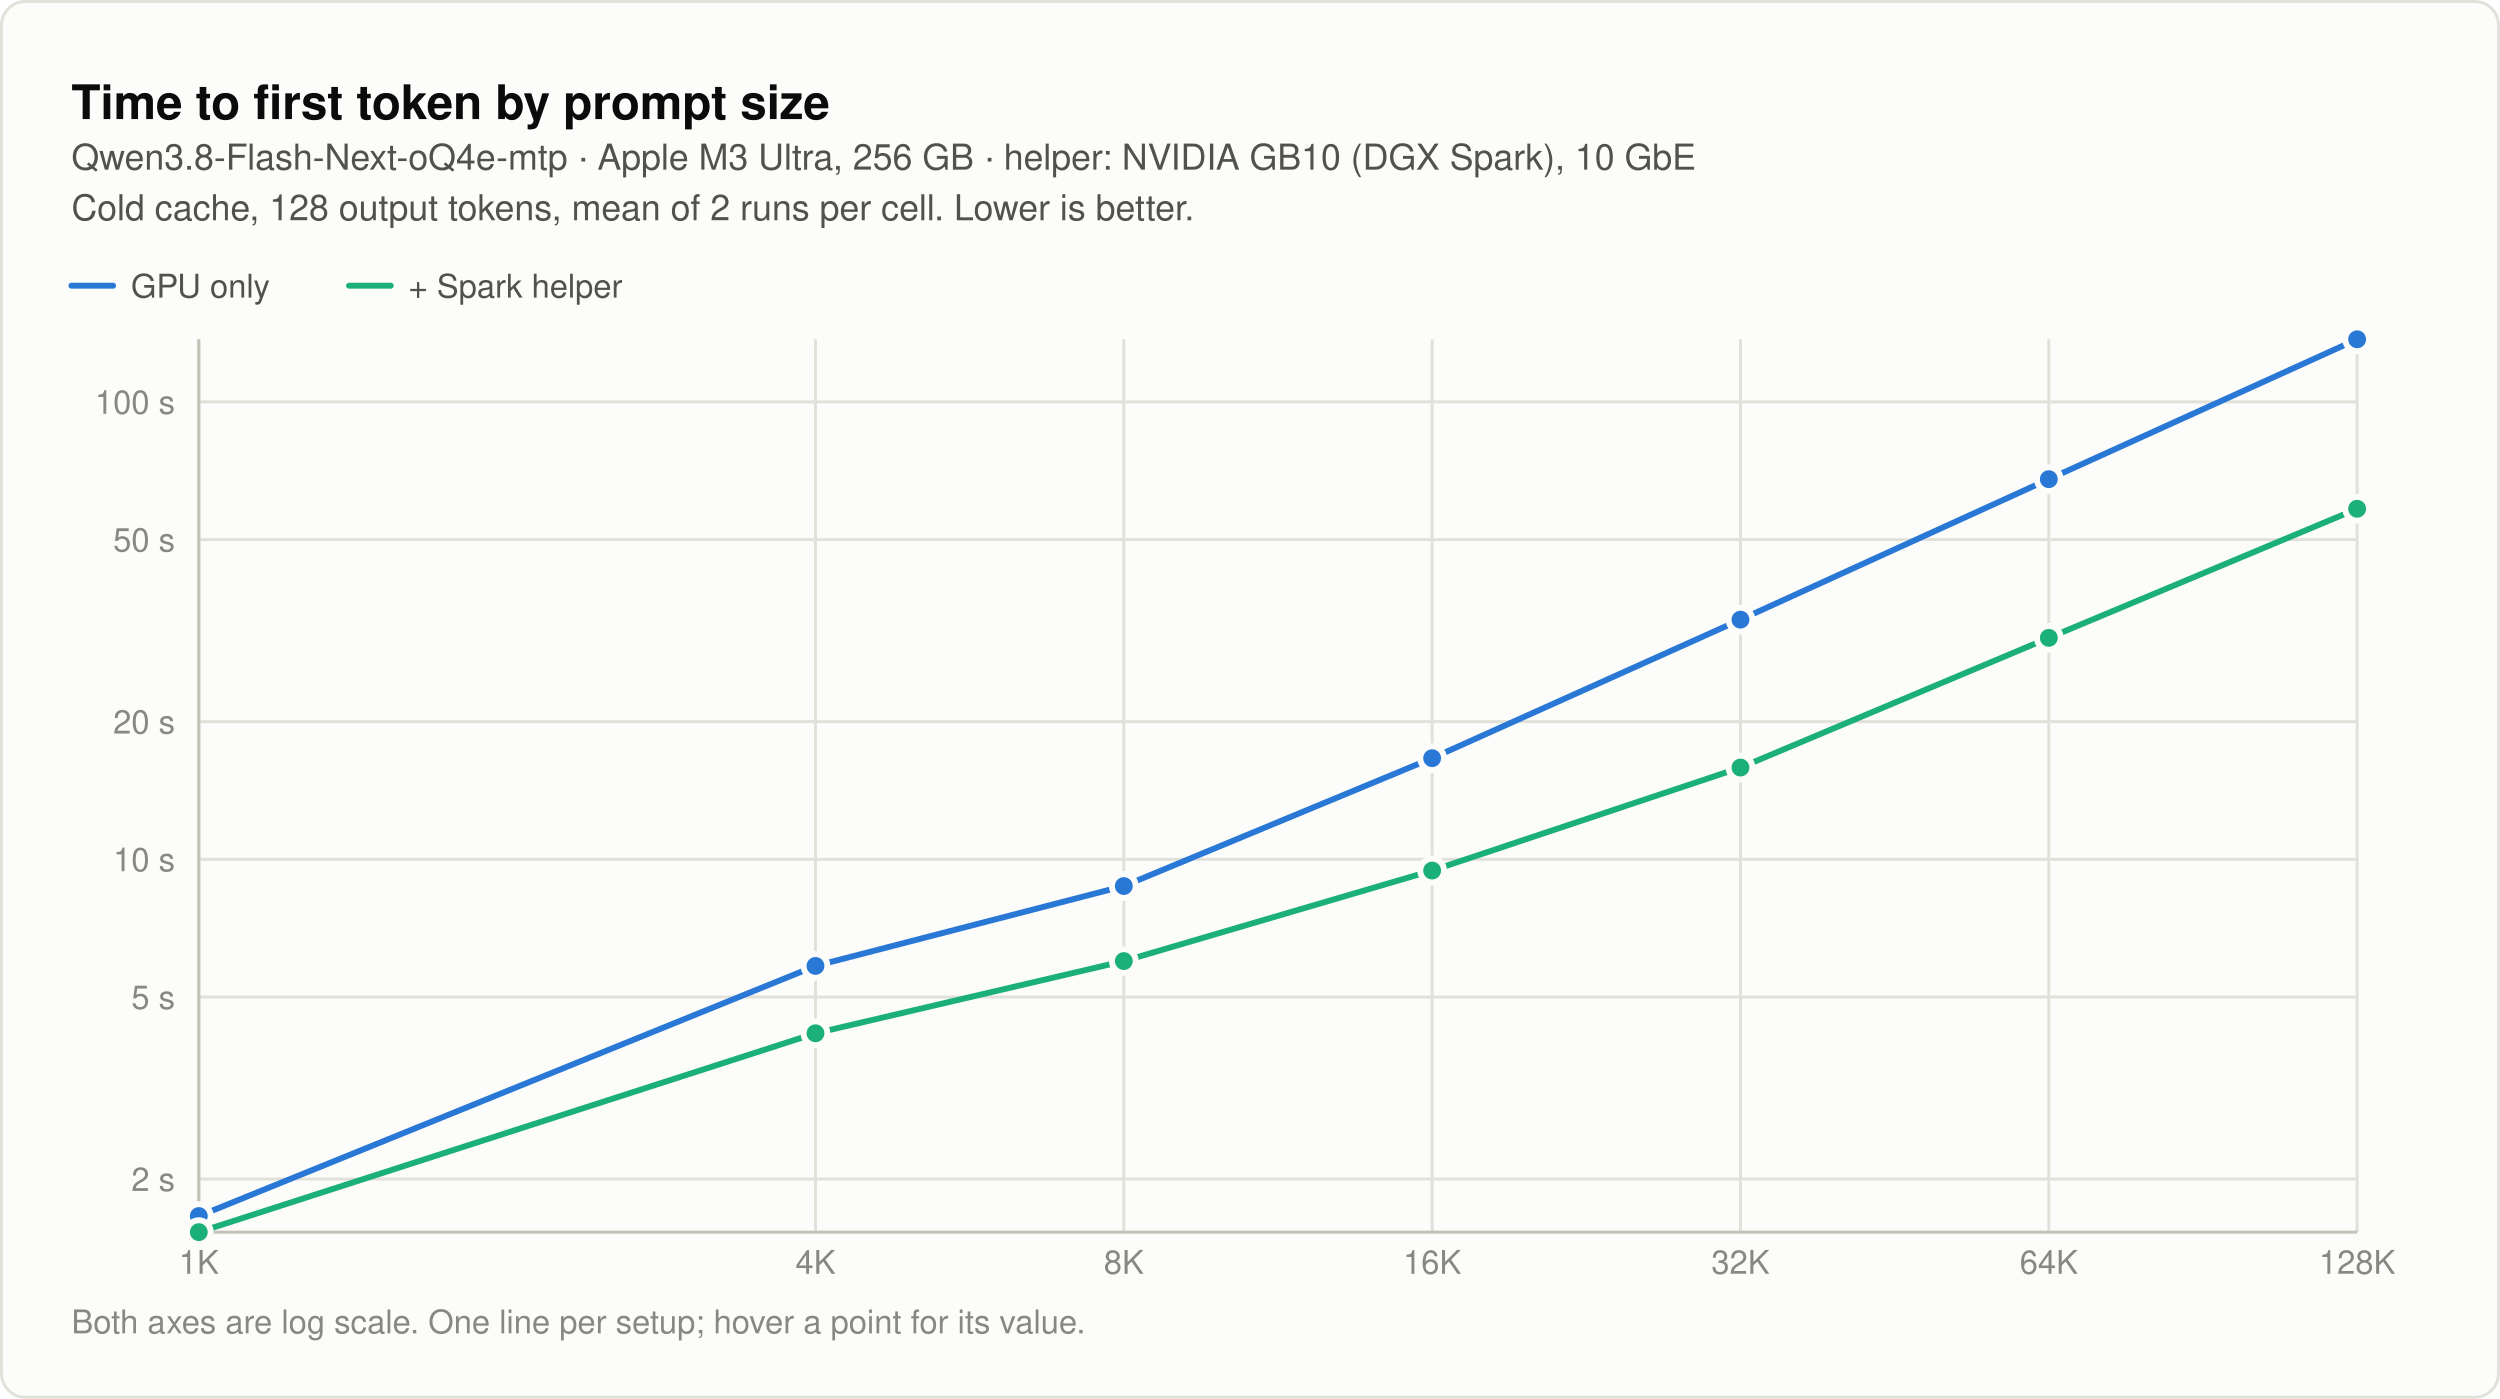
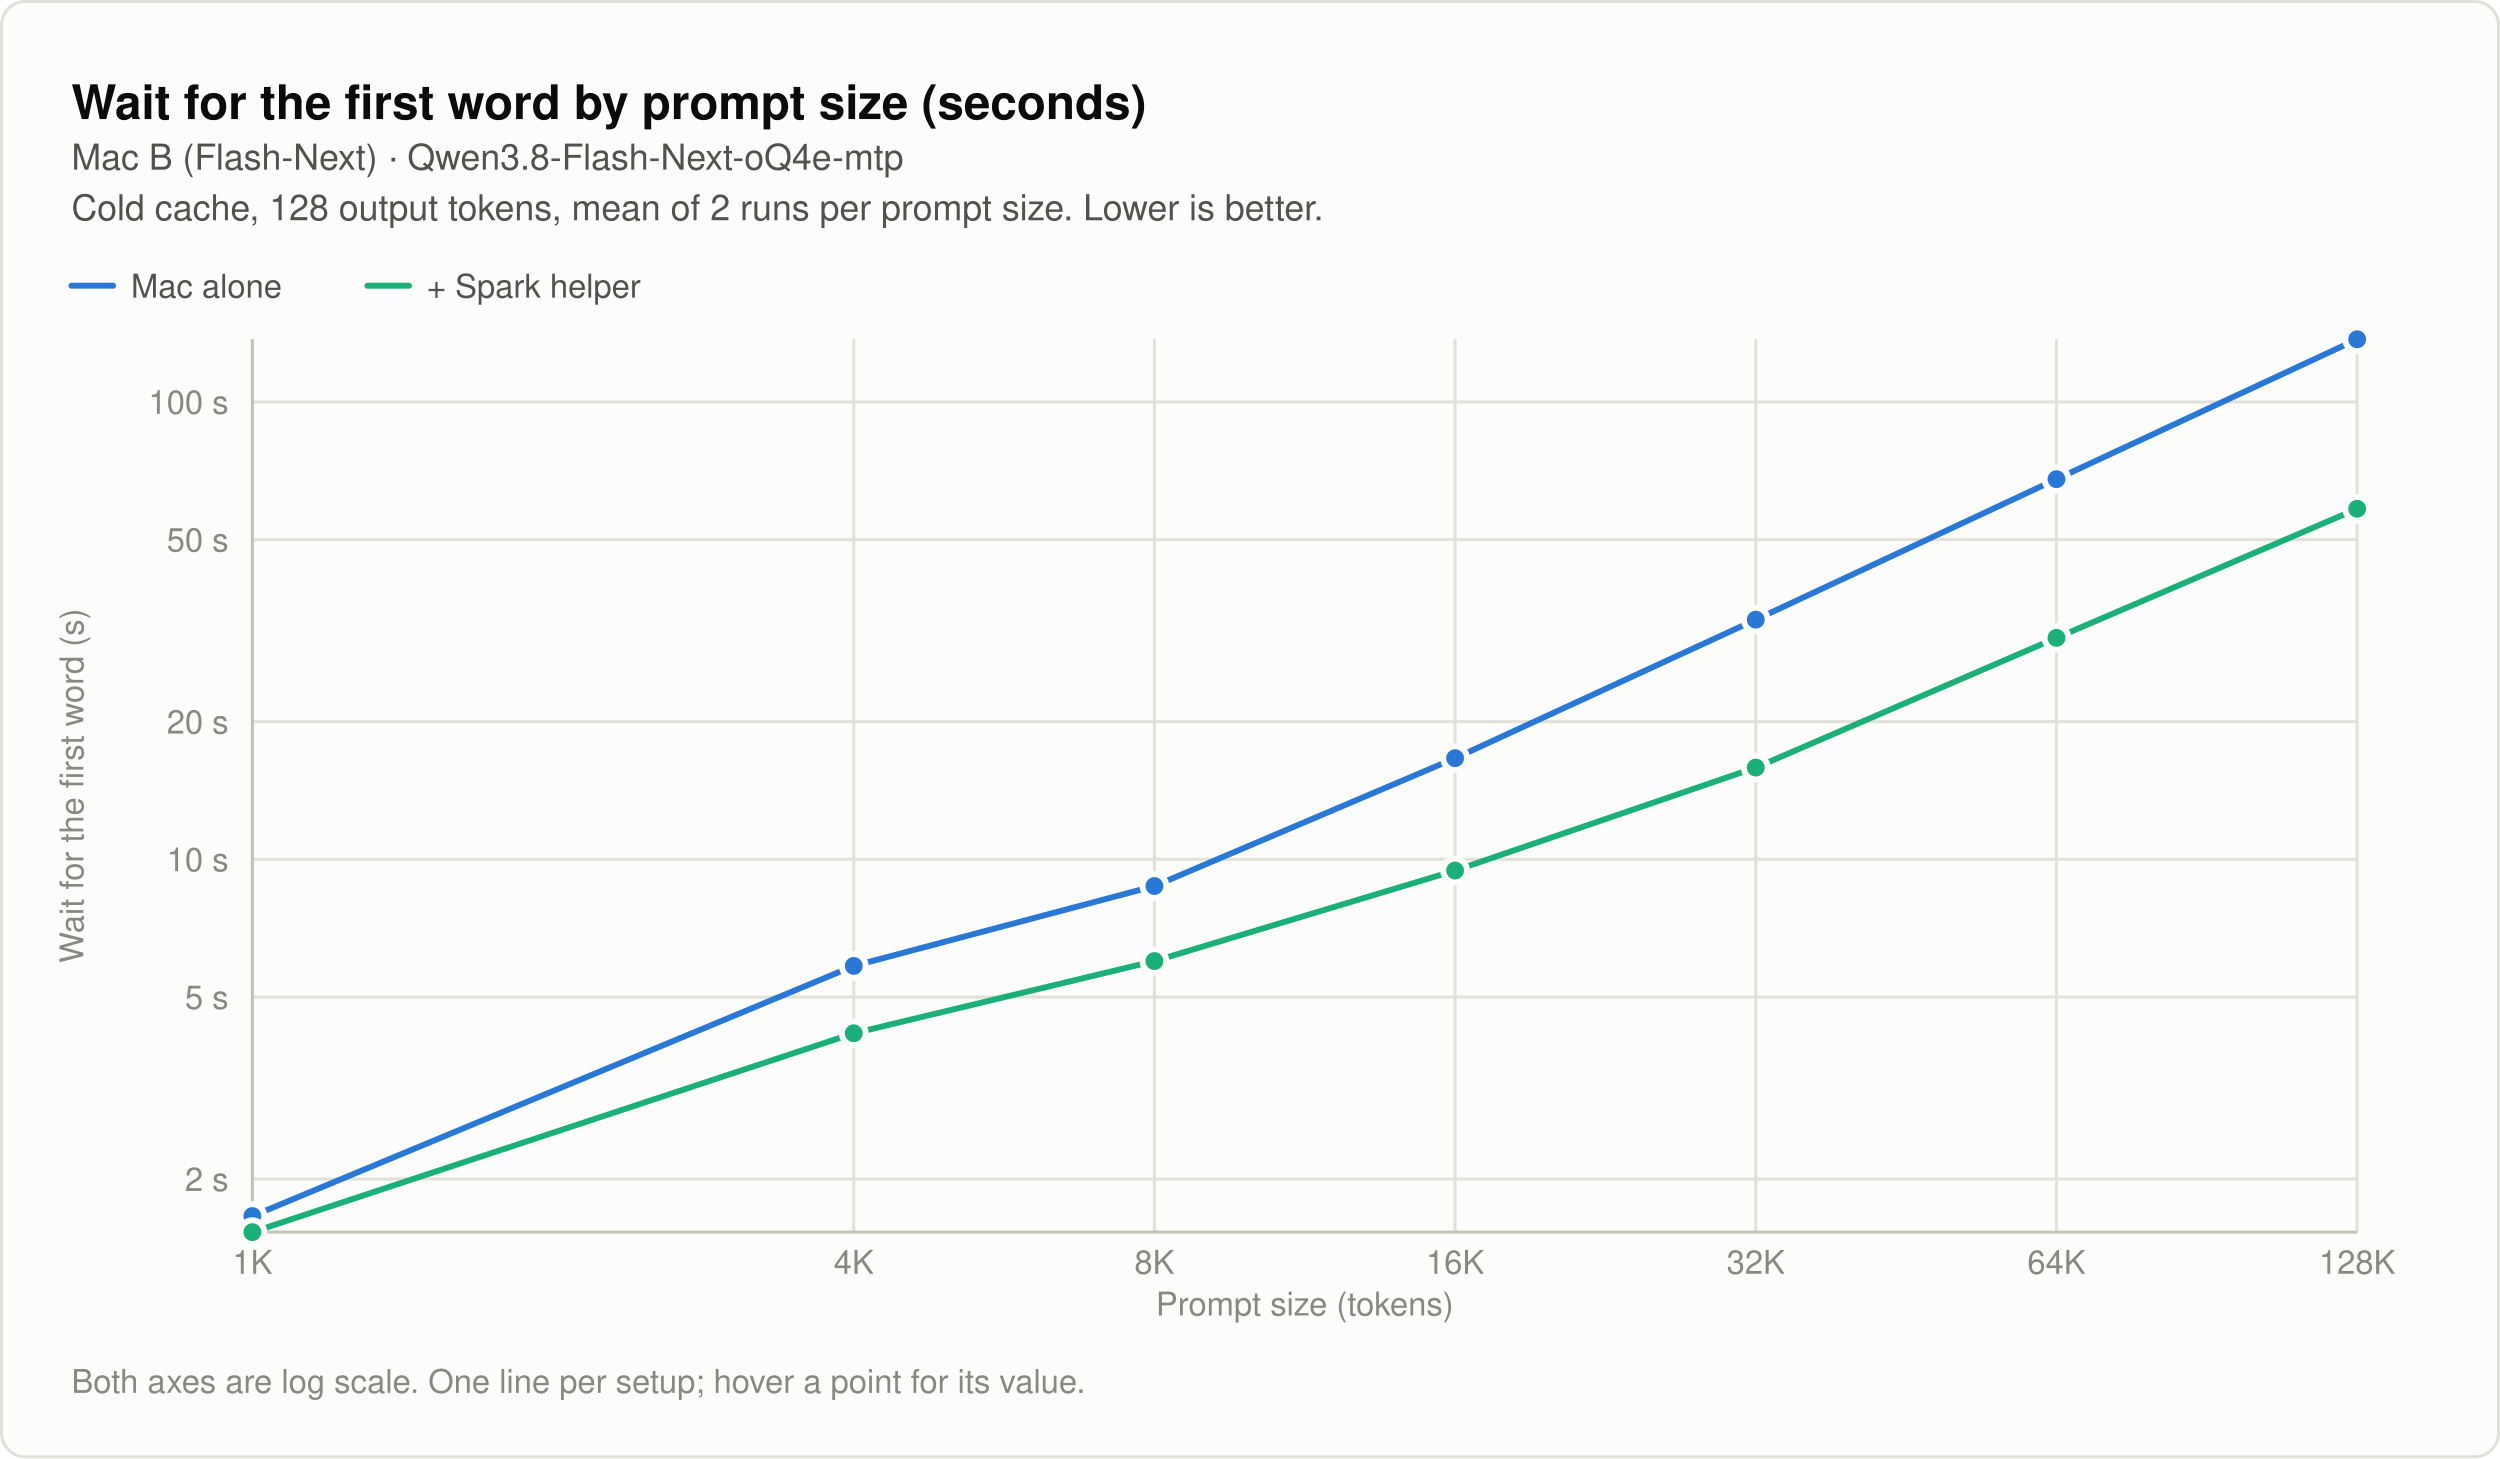
- <svg xmlns="http://www.w3.org/2000/svg" width="840" height="470" viewBox="0 0 840 470" role="img" aria-label="Time to first token by prompt size Qwen3.8-Flash-Next-oQ4e-mtp · Apple M3 Ultra, 256 GB · helper: NVIDIA GB10 (DGX Spark), 10 GbE Cold cache, 128 output tokens, mean of 2 runs per cell. Lower is better." font-family="system-ui, -apple-system, 'Segoe UI', Helvetica, Arial, sans-serif">
-   <rect x="0.5" y="0.5" width="839" height="469" fill="#fcfcfb" rx="8" stroke="#e1e0d9" stroke-width="1" />
-   <text x="24" y="40" font-size="16" fill="#0b0b0b" font-weight="600">Time to first token by prompt size</text>
-   <text x="24" y="57" font-size="12" fill="#52514e">Qwen3.8-Flash-Next-oQ4e-mtp · Apple M3 Ultra, 256 GB · helper: NVIDIA GB10 (DGX Spark), 10 GbE</text>
-   <text x="24" y="74" font-size="12" fill="#52514e">Cold cache, 128 output tokens, mean of 2 runs per cell. Lower is better.</text>
+ <svg xmlns="http://www.w3.org/2000/svg" width="840" height="490" viewBox="0 0 840 490" role="img" aria-label="Wait for the first word by prompt size (seconds) Mac B (Flash-Next) · Qwen3.8-Flash-Next-oQ4e-mtp Cold cache, 128 output tokens, mean of 2 runs per prompt size. Lower is better." font-family="system-ui, -apple-system, 'Segoe UI', Helvetica, Arial, sans-serif">
+   <rect x="0.5" y="0.5" width="839" height="489" fill="#fcfcfb" rx="8" stroke="#e1e0d9" stroke-width="1" />
+   <text x="24" y="40" font-size="16" fill="#0b0b0b" font-weight="600">Wait for the first word by prompt size (seconds)</text>
+   <text x="24" y="57" font-size="12" fill="#52514e">Mac B (Flash-Next) · Qwen3.8-Flash-Next-oQ4e-mtp</text>
+   <text x="24" y="74" font-size="12" fill="#52514e">Cold cache, 128 output tokens, mean of 2 runs per prompt size. Lower is better.</text>
  <line x1="24" y1="96" x2="38" y2="96" stroke="#2a78d6" stroke-width="2" stroke-linecap="round" />
-   <text x="44" y="100" font-size="11" fill="#52514e">GPU only</text>
-   <line x1="117.28" y1="96" x2="131.28" y2="96" stroke="#1baf7a" stroke-width="2" stroke-linecap="round" />
-   <text x="137.28" y="100" font-size="11" fill="#52514e">+ Spark helper</text>
-   <line x1="66.8" y1="396.16" x2="792" y2="396.16" stroke="#e1e0d9" stroke-width="1" />
-   <text x="58.8" y="400.16" font-size="11" fill="#898781" text-anchor="end">2 s</text>
-   <line x1="66.8" y1="335" x2="792" y2="335" stroke="#e1e0d9" stroke-width="1" />
-   <text x="58.8" y="339" font-size="11" fill="#898781" text-anchor="end">5 s</text>
-   <line x1="66.8" y1="288.73" x2="792" y2="288.73" stroke="#e1e0d9" stroke-width="1" />
-   <text x="58.8" y="292.73" font-size="11" fill="#898781" text-anchor="end">10 s</text>
-   <line x1="66.8" y1="242.47" x2="792" y2="242.47" stroke="#e1e0d9" stroke-width="1" />
-   <text x="58.8" y="246.47" font-size="11" fill="#898781" text-anchor="end">20 s</text>
-   <line x1="66.8" y1="181.3" x2="792" y2="181.3" stroke="#e1e0d9" stroke-width="1" />
-   <text x="58.8" y="185.3" font-size="11" fill="#898781" text-anchor="end">50 s</text>
-   <line x1="66.8" y1="135.04" x2="792" y2="135.04" stroke="#e1e0d9" stroke-width="1" />
-   <text x="58.8" y="139.04" font-size="11" fill="#898781" text-anchor="end">100 s</text>
-   <line x1="66.8" y1="114" x2="66.8" y2="414" stroke="#e1e0d9" stroke-width="1" />
-   <text x="66.8" y="428" font-size="11" fill="#898781" text-anchor="middle">1K</text>
-   <line x1="274" y1="114" x2="274" y2="414" stroke="#e1e0d9" stroke-width="1" />
-   <text x="274" y="428" font-size="11" fill="#898781" text-anchor="middle">4K</text>
-   <line x1="377.6" y1="114" x2="377.6" y2="414" stroke="#e1e0d9" stroke-width="1" />
-   <text x="377.6" y="428" font-size="11" fill="#898781" text-anchor="middle">8K</text>
-   <line x1="481.2" y1="114" x2="481.2" y2="414" stroke="#e1e0d9" stroke-width="1" />
-   <text x="481.2" y="428" font-size="11" fill="#898781" text-anchor="middle">16K</text>
-   <line x1="584.8" y1="114" x2="584.8" y2="414" stroke="#e1e0d9" stroke-width="1" />
-   <text x="584.8" y="428" font-size="11" fill="#898781" text-anchor="middle">32K</text>
-   <line x1="688.4" y1="114" x2="688.4" y2="414" stroke="#e1e0d9" stroke-width="1" />
-   <text x="688.4" y="428" font-size="11" fill="#898781" text-anchor="middle">64K</text>
+   <text x="44" y="100" font-size="11" fill="#52514e">Mac alone</text>
+   <line x1="123.44" y1="96" x2="137.44" y2="96" stroke="#1baf7a" stroke-width="2" stroke-linecap="round" />
+   <text x="143.44" y="100" font-size="11" fill="#52514e">+ Spark helper</text>
+   <line x1="84.8" y1="396.16" x2="792" y2="396.16" stroke="#e1e0d9" stroke-width="1" />
+   <text x="76.8" y="400.16" font-size="11" fill="#898781" text-anchor="end">2 s</text>
+   <line x1="84.8" y1="335" x2="792" y2="335" stroke="#e1e0d9" stroke-width="1" />
+   <text x="76.8" y="339" font-size="11" fill="#898781" text-anchor="end">5 s</text>
+   <line x1="84.8" y1="288.73" x2="792" y2="288.73" stroke="#e1e0d9" stroke-width="1" />
+   <text x="76.8" y="292.73" font-size="11" fill="#898781" text-anchor="end">10 s</text>
+   <line x1="84.8" y1="242.47" x2="792" y2="242.47" stroke="#e1e0d9" stroke-width="1" />
+   <text x="76.8" y="246.47" font-size="11" fill="#898781" text-anchor="end">20 s</text>
+   <line x1="84.8" y1="181.3" x2="792" y2="181.3" stroke="#e1e0d9" stroke-width="1" />
+   <text x="76.8" y="185.3" font-size="11" fill="#898781" text-anchor="end">50 s</text>
+   <line x1="84.8" y1="135.04" x2="792" y2="135.04" stroke="#e1e0d9" stroke-width="1" />
+   <text x="76.8" y="139.04" font-size="11" fill="#898781" text-anchor="end">100 s</text>
+   <line x1="84.8" y1="114" x2="84.8" y2="414" stroke="#e1e0d9" stroke-width="1" />
+   <text x="84.8" y="428" font-size="11" fill="#898781" text-anchor="middle">1K</text>
+   <line x1="286.86" y1="114" x2="286.86" y2="414" stroke="#e1e0d9" stroke-width="1" />
+   <text x="286.86" y="428" font-size="11" fill="#898781" text-anchor="middle">4K</text>
+   <line x1="387.89" y1="114" x2="387.89" y2="414" stroke="#e1e0d9" stroke-width="1" />
+   <text x="387.89" y="428" font-size="11" fill="#898781" text-anchor="middle">8K</text>
+   <line x1="488.91" y1="114" x2="488.91" y2="414" stroke="#e1e0d9" stroke-width="1" />
+   <text x="488.91" y="428" font-size="11" fill="#898781" text-anchor="middle">16K</text>
+   <line x1="589.94" y1="114" x2="589.94" y2="414" stroke="#e1e0d9" stroke-width="1" />
+   <text x="589.94" y="428" font-size="11" fill="#898781" text-anchor="middle">32K</text>
+   <line x1="690.97" y1="114" x2="690.97" y2="414" stroke="#e1e0d9" stroke-width="1" />
+   <text x="690.97" y="428" font-size="11" fill="#898781" text-anchor="middle">64K</text>
  <line x1="792" y1="114" x2="792" y2="414" stroke="#e1e0d9" stroke-width="1" />
  <text x="792" y="428" font-size="11" fill="#898781" text-anchor="middle">128K</text>
-   <line x1="66.8" y1="114" x2="66.8" y2="414" stroke="#c3c2b7" stroke-width="1" />
-   <line x1="66.8" y1="414" x2="792" y2="414" stroke="#c3c2b7" stroke-width="1" />
-   <line x1="66.8" y1="408.6" x2="274" y2="324.55" stroke="#2a78d6" stroke-width="2" stroke-linecap="round" />
-   <line x1="274" y1="324.55" x2="377.6" y2="297.71" stroke="#2a78d6" stroke-width="2" stroke-linecap="round" />
-   <line x1="377.6" y1="297.71" x2="481.2" y2="254.75" stroke="#2a78d6" stroke-width="2" stroke-linecap="round" />
-   <line x1="481.2" y1="254.75" x2="584.8" y2="208.2" stroke="#2a78d6" stroke-width="2" stroke-linecap="round" />
-   <line x1="584.8" y1="208.2" x2="688.4" y2="161" stroke="#2a78d6" stroke-width="2" stroke-linecap="round" />
-   <line x1="688.4" y1="161" x2="792" y2="114" stroke="#2a78d6" stroke-width="2" stroke-linecap="round" />
-   <circle cx="66.8" cy="408.6" r="4" fill="#2a78d6" stroke="#fcfcfb" stroke-width="2" />
-   <circle cx="274" cy="324.55" r="4" fill="#2a78d6" stroke="#fcfcfb" stroke-width="2" />
-   <circle cx="377.6" cy="297.71" r="4" fill="#2a78d6" stroke="#fcfcfb" stroke-width="2" />
-   <circle cx="481.2" cy="254.75" r="4" fill="#2a78d6" stroke="#fcfcfb" stroke-width="2" />
-   <circle cx="584.8" cy="208.2" r="4" fill="#2a78d6" stroke="#fcfcfb" stroke-width="2" />
-   <circle cx="688.4" cy="161" r="4" fill="#2a78d6" stroke="#fcfcfb" stroke-width="2" />
+   <line x1="84.8" y1="114" x2="84.8" y2="414" stroke="#c3c2b7" stroke-width="1" />
+   <line x1="84.8" y1="414" x2="792" y2="414" stroke="#c3c2b7" stroke-width="1" />
+   <line x1="84.8" y1="408.6" x2="286.86" y2="324.55" stroke="#2a78d6" stroke-width="2" stroke-linecap="round" />
+   <line x1="286.86" y1="324.55" x2="387.89" y2="297.71" stroke="#2a78d6" stroke-width="2" stroke-linecap="round" />
+   <line x1="387.89" y1="297.71" x2="488.91" y2="254.75" stroke="#2a78d6" stroke-width="2" stroke-linecap="round" />
+   <line x1="488.91" y1="254.75" x2="589.94" y2="208.2" stroke="#2a78d6" stroke-width="2" stroke-linecap="round" />
+   <line x1="589.94" y1="208.2" x2="690.97" y2="161" stroke="#2a78d6" stroke-width="2" stroke-linecap="round" />
+   <line x1="690.97" y1="161" x2="792" y2="114" stroke="#2a78d6" stroke-width="2" stroke-linecap="round" />
+   <circle cx="84.8" cy="408.6" r="4" fill="#2a78d6" stroke="#fcfcfb" stroke-width="2" />
+   <circle cx="286.86" cy="324.55" r="4" fill="#2a78d6" stroke="#fcfcfb" stroke-width="2" />
+   <circle cx="387.89" cy="297.71" r="4" fill="#2a78d6" stroke="#fcfcfb" stroke-width="2" />
+   <circle cx="488.91" cy="254.75" r="4" fill="#2a78d6" stroke="#fcfcfb" stroke-width="2" />
+   <circle cx="589.94" cy="208.2" r="4" fill="#2a78d6" stroke="#fcfcfb" stroke-width="2" />
+   <circle cx="690.97" cy="161" r="4" fill="#2a78d6" stroke="#fcfcfb" stroke-width="2" />
  <circle cx="792" cy="114" r="4" fill="#2a78d6" stroke="#fcfcfb" stroke-width="2" />
-   <line x1="66.8" y1="414" x2="274" y2="347.18" stroke="#1baf7a" stroke-width="2" stroke-linecap="round" />
-   <line x1="274" y1="347.18" x2="377.6" y2="322.92" stroke="#1baf7a" stroke-width="2" stroke-linecap="round" />
-   <line x1="377.6" y1="322.92" x2="481.2" y2="292.5" stroke="#1baf7a" stroke-width="2" stroke-linecap="round" />
-   <line x1="481.2" y1="292.5" x2="584.8" y2="257.9" stroke="#1baf7a" stroke-width="2" stroke-linecap="round" />
-   <line x1="584.8" y1="257.9" x2="688.4" y2="214.32" stroke="#1baf7a" stroke-width="2" stroke-linecap="round" />
-   <line x1="688.4" y1="214.32" x2="792" y2="170.95" stroke="#1baf7a" stroke-width="2" stroke-linecap="round" />
-   <circle cx="66.8" cy="414" r="4" fill="#1baf7a" stroke="#fcfcfb" stroke-width="2" />
-   <circle cx="274" cy="347.18" r="4" fill="#1baf7a" stroke="#fcfcfb" stroke-width="2" />
-   <circle cx="377.6" cy="322.92" r="4" fill="#1baf7a" stroke="#fcfcfb" stroke-width="2" />
-   <circle cx="481.2" cy="292.5" r="4" fill="#1baf7a" stroke="#fcfcfb" stroke-width="2" />
-   <circle cx="584.8" cy="257.9" r="4" fill="#1baf7a" stroke="#fcfcfb" stroke-width="2" />
-   <circle cx="688.4" cy="214.32" r="4" fill="#1baf7a" stroke="#fcfcfb" stroke-width="2" />
+   <line x1="84.8" y1="414" x2="286.86" y2="347.18" stroke="#1baf7a" stroke-width="2" stroke-linecap="round" />
+   <line x1="286.86" y1="347.18" x2="387.89" y2="322.92" stroke="#1baf7a" stroke-width="2" stroke-linecap="round" />
+   <line x1="387.89" y1="322.92" x2="488.91" y2="292.5" stroke="#1baf7a" stroke-width="2" stroke-linecap="round" />
+   <line x1="488.91" y1="292.5" x2="589.94" y2="257.9" stroke="#1baf7a" stroke-width="2" stroke-linecap="round" />
+   <line x1="589.94" y1="257.9" x2="690.97" y2="214.32" stroke="#1baf7a" stroke-width="2" stroke-linecap="round" />
+   <line x1="690.97" y1="214.32" x2="792" y2="170.95" stroke="#1baf7a" stroke-width="2" stroke-linecap="round" />
+   <circle cx="84.8" cy="414" r="4" fill="#1baf7a" stroke="#fcfcfb" stroke-width="2" />
+   <circle cx="286.86" cy="347.18" r="4" fill="#1baf7a" stroke="#fcfcfb" stroke-width="2" />
+   <circle cx="387.89" cy="322.92" r="4" fill="#1baf7a" stroke="#fcfcfb" stroke-width="2" />
+   <circle cx="488.91" cy="292.5" r="4" fill="#1baf7a" stroke="#fcfcfb" stroke-width="2" />
+   <circle cx="589.94" cy="257.9" r="4" fill="#1baf7a" stroke="#fcfcfb" stroke-width="2" />
+   <circle cx="690.97" cy="214.32" r="4" fill="#1baf7a" stroke="#fcfcfb" stroke-width="2" />
  <circle cx="792" cy="170.95" r="4" fill="#1baf7a" stroke="#fcfcfb" stroke-width="2" />
-   <text x="24" y="448" font-size="11" fill="#898781">Both axes are log scale. One line per setup; hover a point for its value.</text>
+   <text x="28" y="264" font-size="11" fill="#898781" text-anchor="middle" transform="rotate(-90 28 264)">Wait for the first word (s)</text>
+   <text x="438.4" y="442" font-size="11" fill="#898781" text-anchor="middle">Prompt size (tokens)</text>
+   <text x="24" y="468" font-size="11" fill="#898781">Both axes are log scale. One line per setup; hover a point for its value.</text>
</svg>
